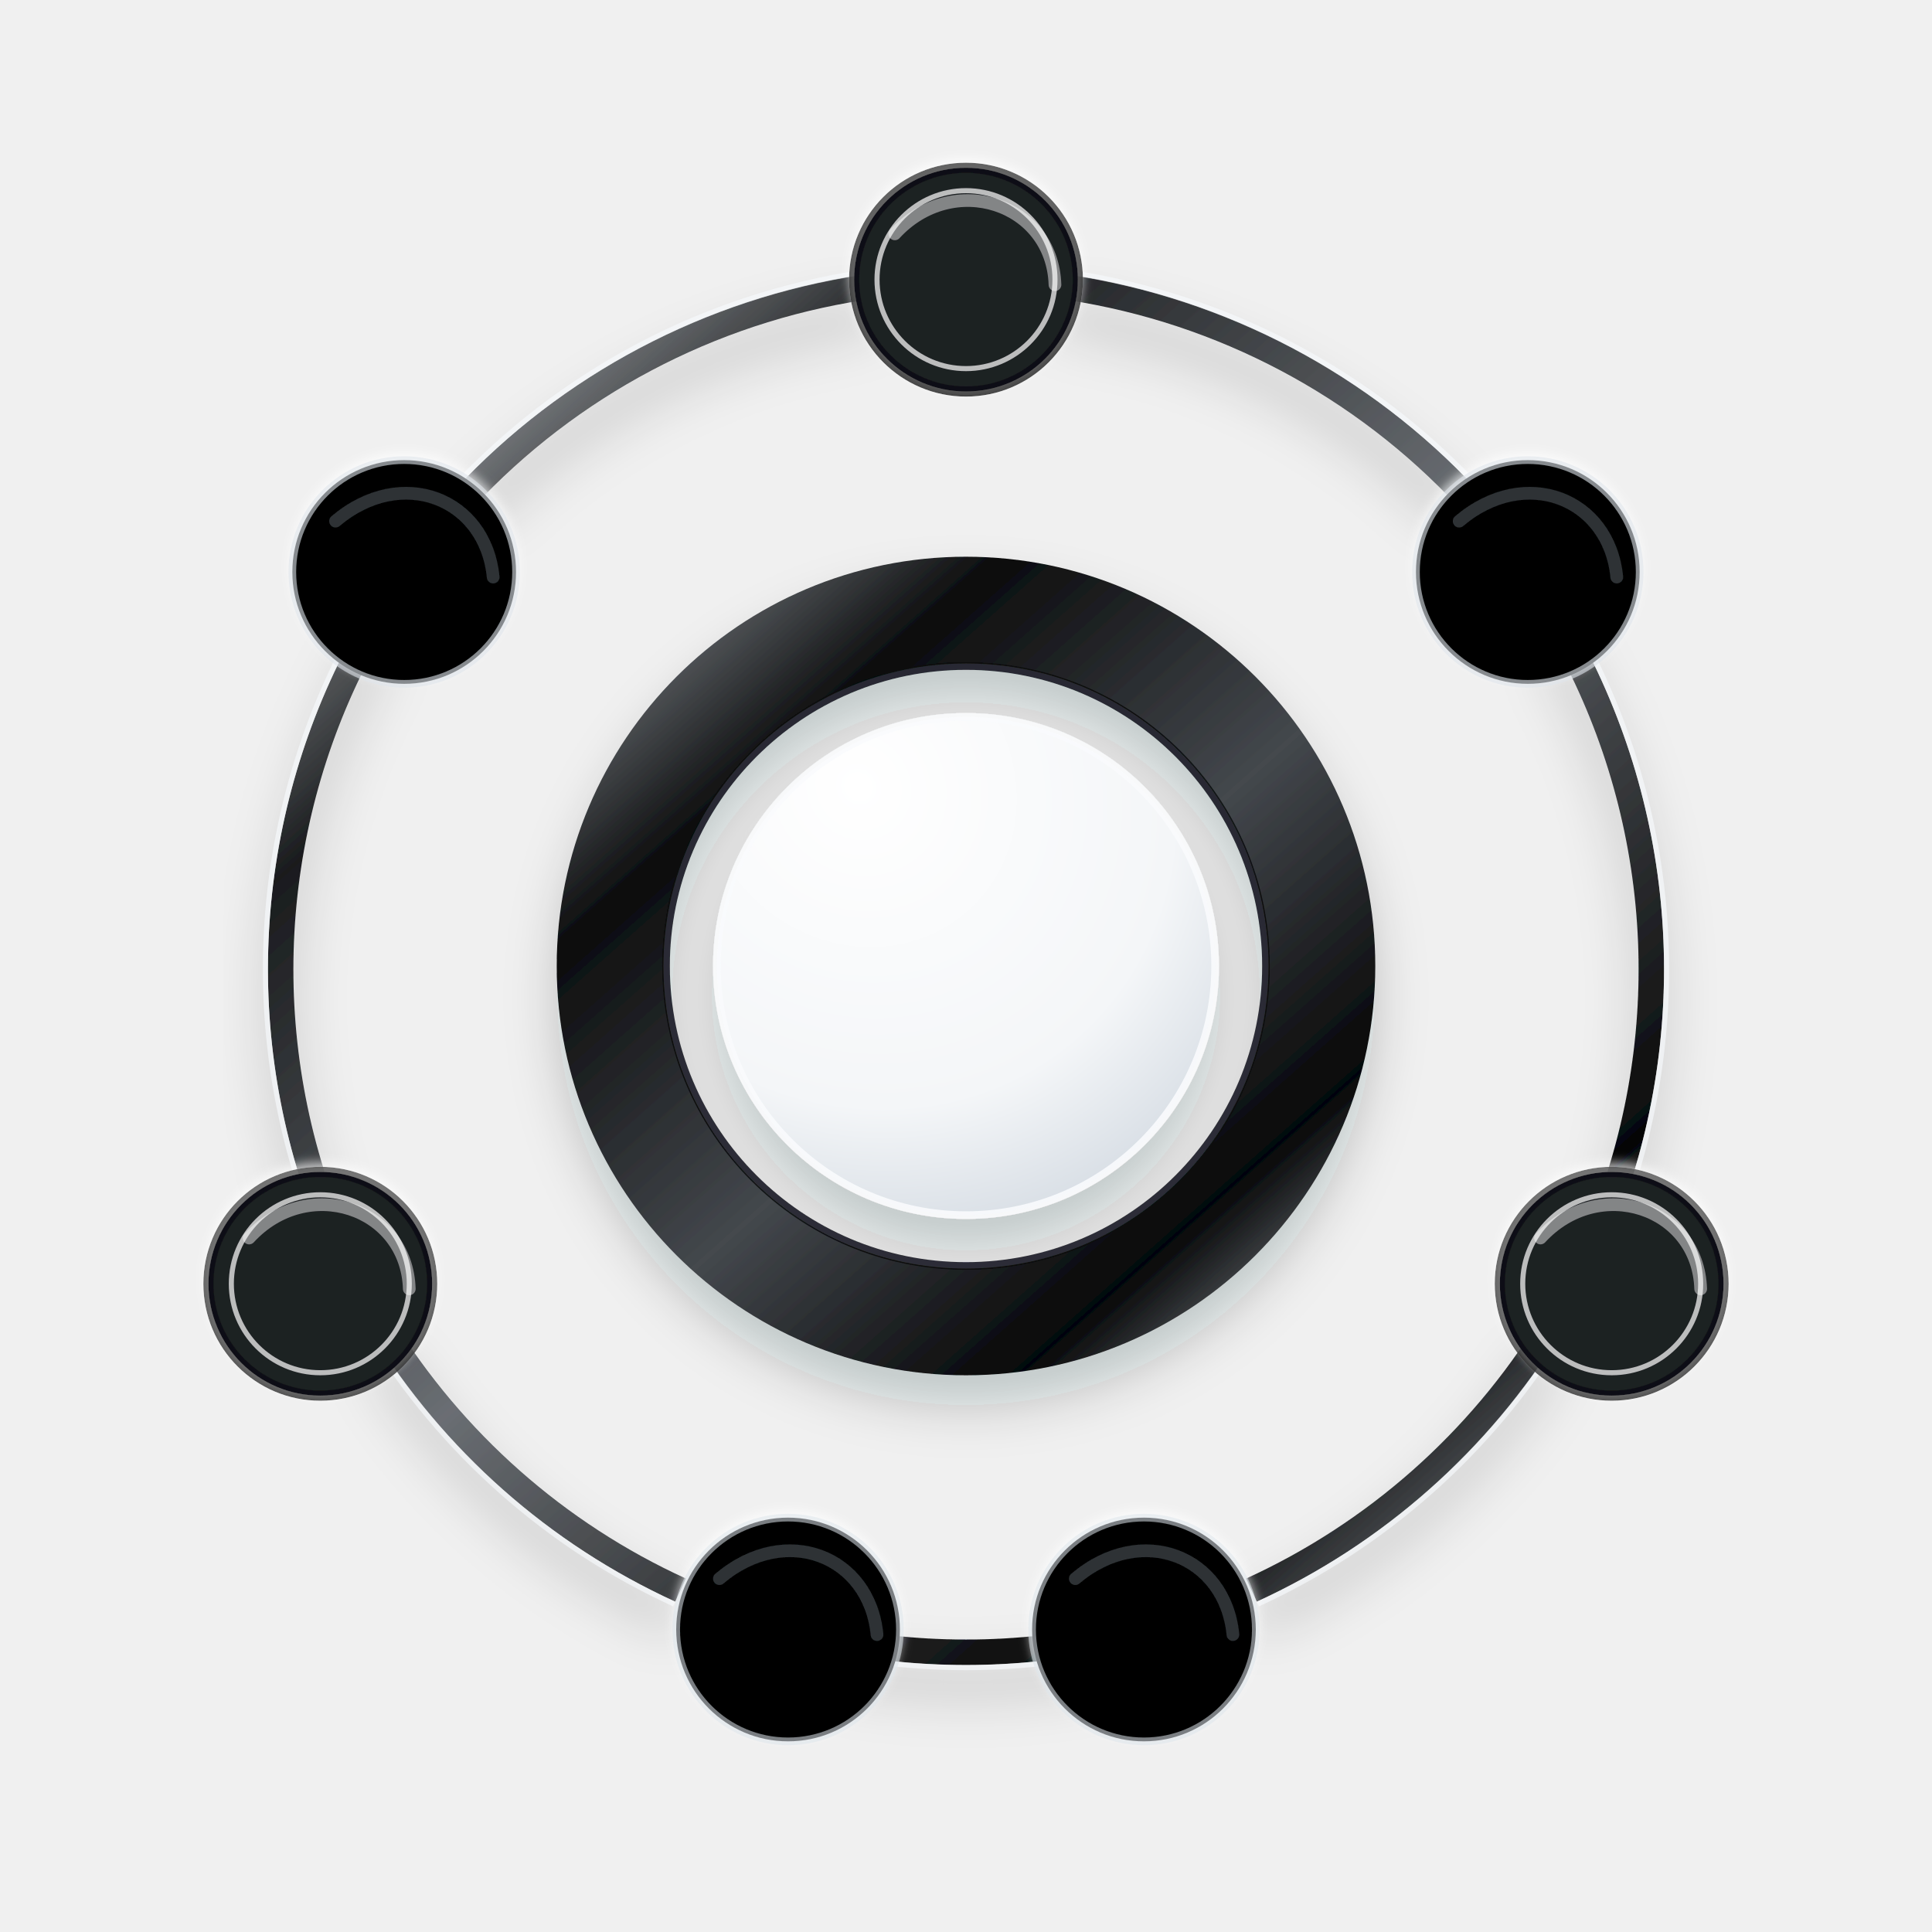
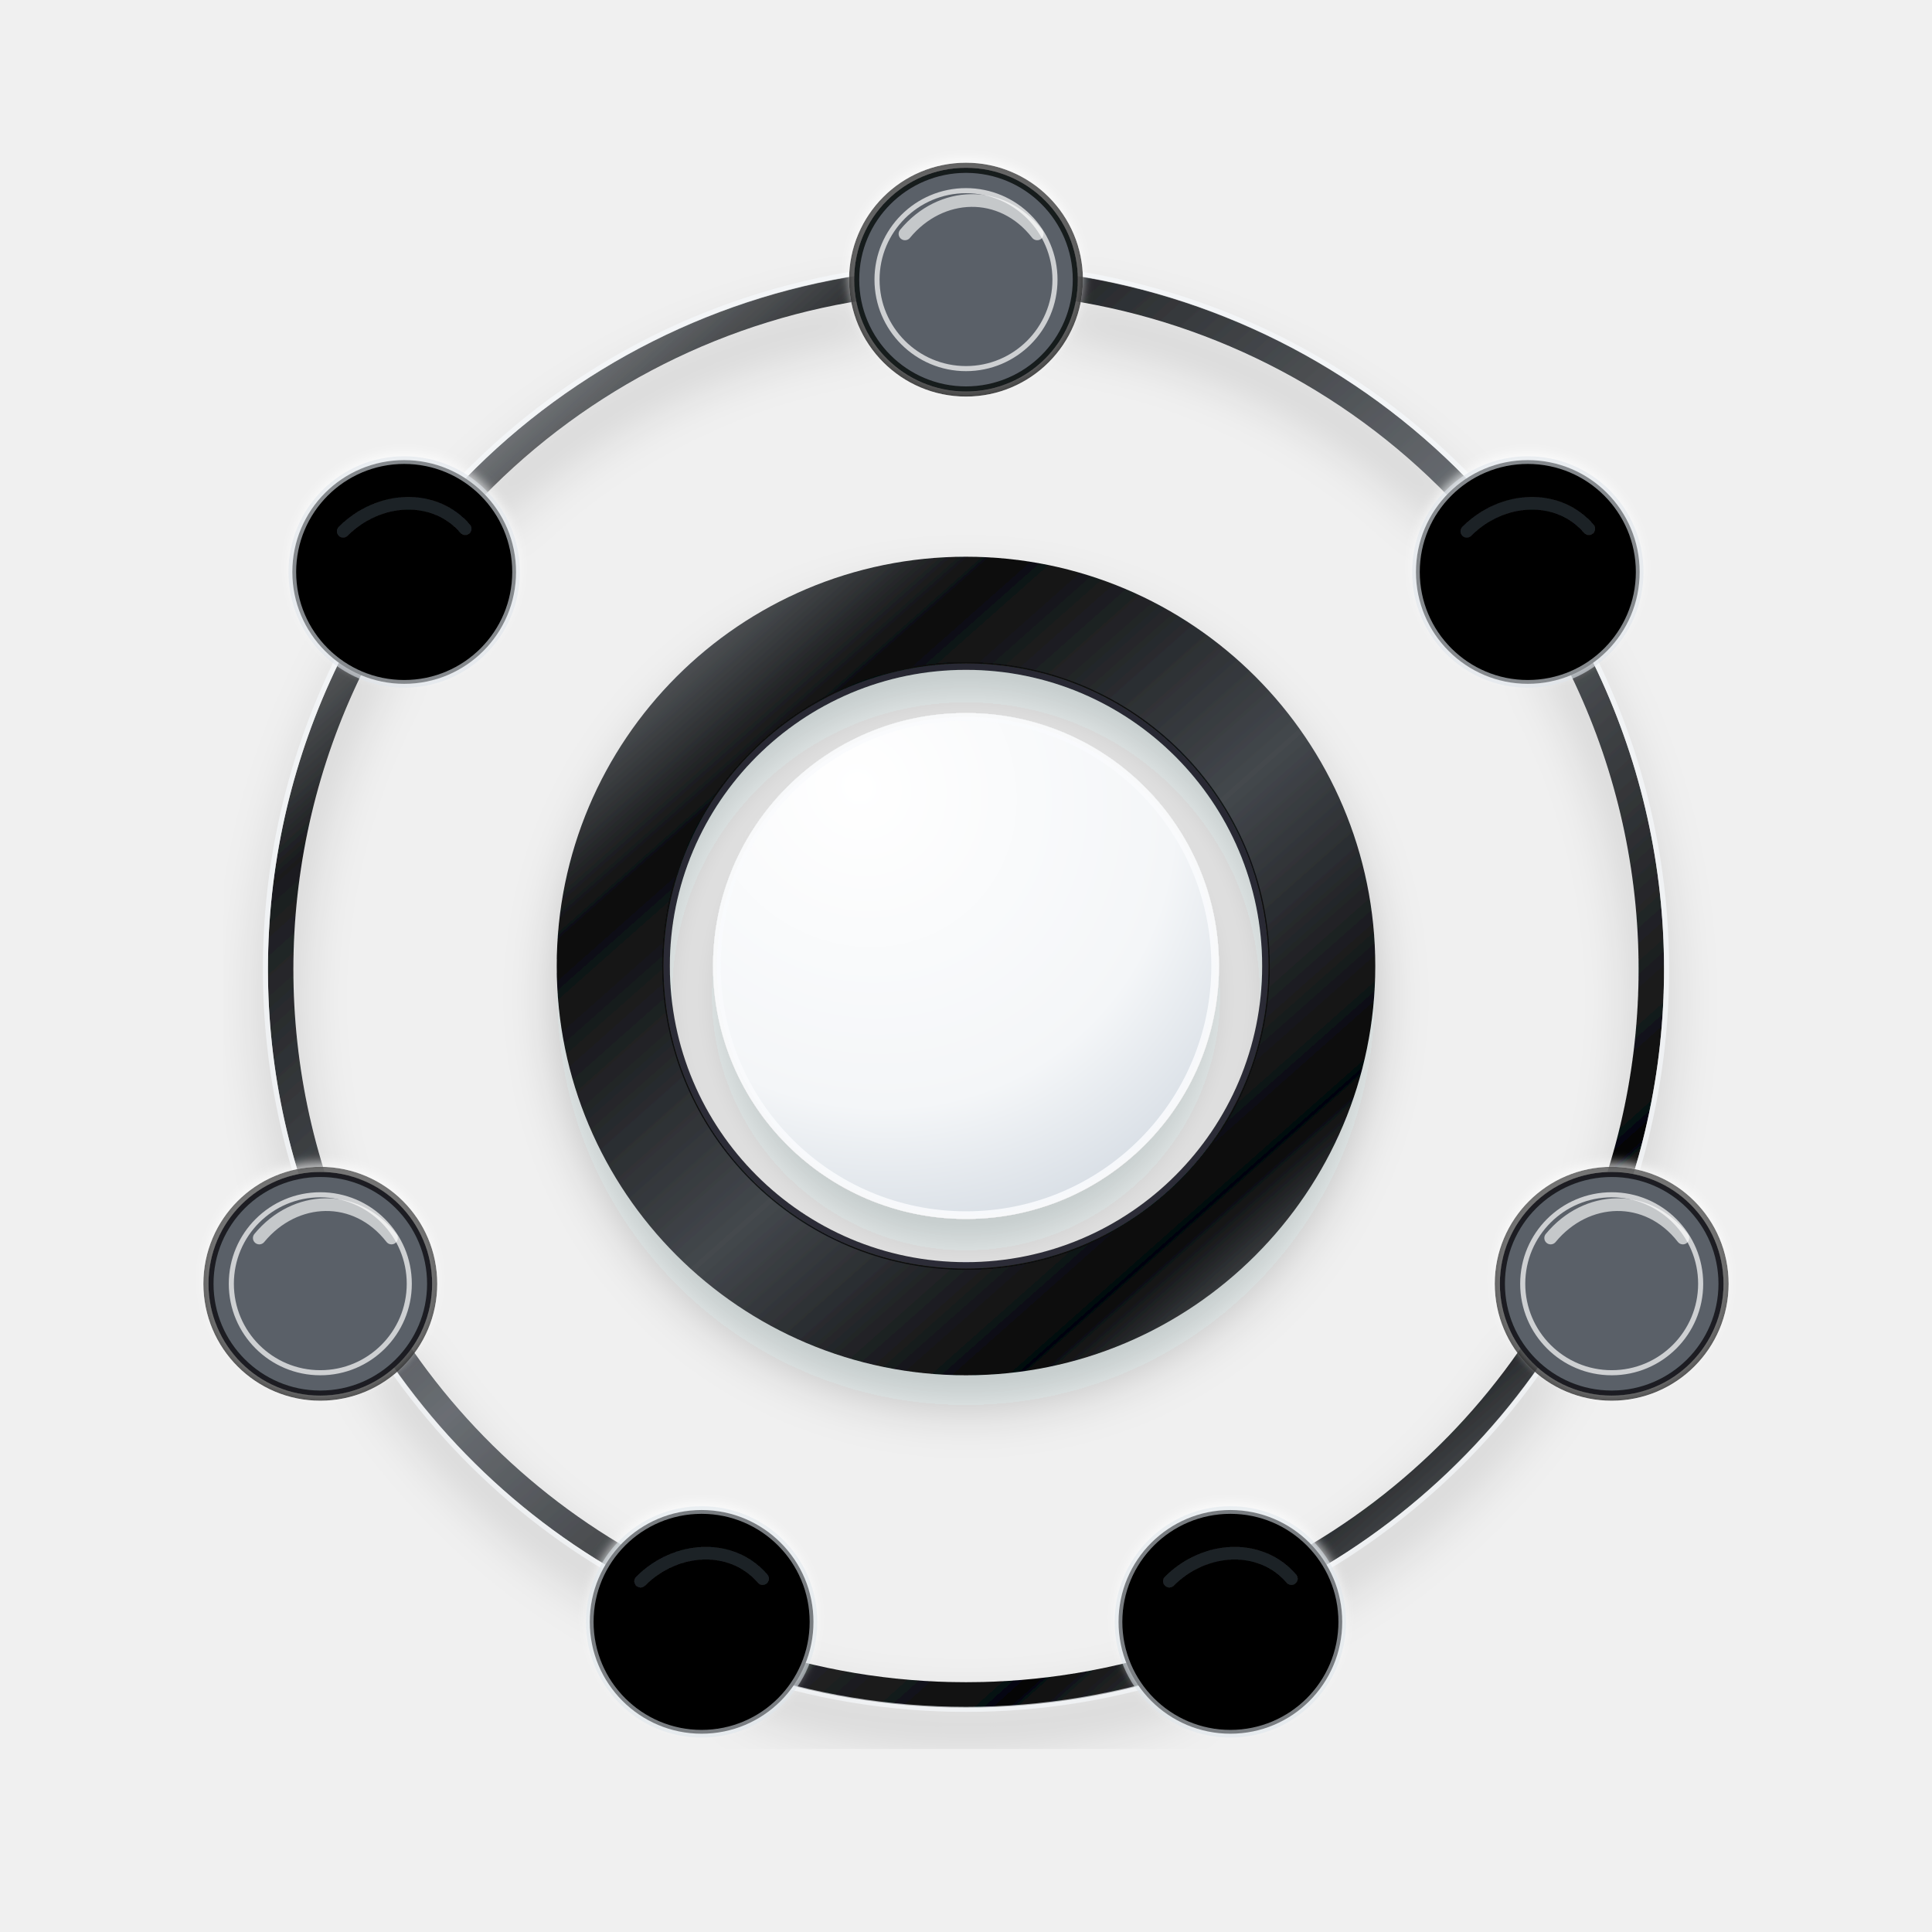
<svg xmlns="http://www.w3.org/2000/svg" width="760" height="760" viewBox="132 132 760 760" fill="none">
  <defs>
    <linearGradient id="metalStroke" x1="262" y1="230" x2="779" y2="807" gradientUnits="userSpaceOnUse">
      <stop offset="0" stop-color="#E8EDF2" />
      <stop offset="0.22" stop-color="#151719" />
      <stop offset="0.48" stop-color="#676B70" />
      <stop offset="0.78" stop-color="#030405" />
      <stop offset="1" stop-color="#C9D0D8" />
    </linearGradient>
    <linearGradient id="ringGrad" x1="370" y1="352" x2="666" y2="686" gradientUnits="userSpaceOnUse">
      <stop offset="0" stop-color="#91979D" />
      <stop offset="0.23" stop-color="#0B0C0D" />
      <stop offset="0.52" stop-color="#44484D" />
      <stop offset="0.78" stop-color="#050607" />
      <stop offset="1" stop-color="#B8C0C8" />
    </linearGradient>
    <radialGradient id="innerDisc" cx="0" cy="0" r="1" gradientUnits="userSpaceOnUse" gradientTransform="translate(470 442) rotate(50) scale(205 190)">
      <stop offset="0" stop-color="#FFFFFF" />
      <stop offset="0.63" stop-color="#F4F6F8" />
      <stop offset="1" stop-color="#CCD4DD" />
    </radialGradient>
-     <radialGradient id="silverNode" cx="0" cy="0" r="1" gradientUnits="userSpaceOnUse" gradientTransform="translate(488 238) rotate(45) scale(72 72)">
+     <radialGradient id="silverNode" cx="0" cy="0" r="1" gradientUnits="userSpaceOnUse" gradientTransform="translate(490 236) rotate(45) scale(78 78)">
      <stop offset="0" stop-color="#FFFFFF" />
-       <stop offset="0.33" stop-color="#D9DEE3" />
-       <stop offset="0.58" stop-color="#80868C" />
-       <stop offset="0.76" stop-color="#F5F7F9" />
-       <stop offset="1" stop-color="#1D2023" />
+       <stop offset="0.18" stop-color="#FDFDFE" />
+       <stop offset="0.40" stop-color="#E5E8EC" />
+       <stop offset="0.62" stop-color="#BFC5CC" />
+       <stop offset="0.80" stop-color="#FAFBFC" />
+       <stop offset="1" stop-color="#5A6068" />
    </radialGradient>
    <radialGradient id="darkNode" cx="0" cy="0" r="1" gradientUnits="userSpaceOnUse" gradientTransform="translate(397 338) rotate(45) scale(78 78)">
-       <stop offset="0" stop-color="#636A70" />
-       <stop offset="0.30" stop-color="#1D2024" />
-       <stop offset="0.72" stop-color="#050607" />
-       <stop offset="1" stop-color="#020303" />
+       <stop offset="0" stop-color="#444B53" />
+       <stop offset="0.28" stop-color="#16191D" />
+       <stop offset="0.72" stop-color="#040506" />
+       <stop offset="1" stop-color="#000000" />
    </radialGradient>
    <filter id="softShadow" x="220" y="170" width="600" height="650" filterUnits="userSpaceOnUse" color-interpolation-filters="sRGB">
      <feDropShadow dx="0" dy="12" stdDeviation="10" flood-color="#1D2430" flood-opacity="0.20" />
    </filter>
    <filter id="nodeShadow" x="180" y="170" width="680" height="700" filterUnits="userSpaceOnUse" color-interpolation-filters="sRGB">
      <feDropShadow dx="0" dy="10" stdDeviation="9" flood-color="#1B2026" flood-opacity="0.28" />
      <feDropShadow dx="0" dy="-2" stdDeviation="2" flood-color="#FFFFFF" flood-opacity="0.75" />
    </filter>
  </defs>
  <g filter="url(#softShadow)" stroke="url(#metalStroke)" stroke-width="10" stroke-linecap="butt" opacity="0.98">
    <path d="M 547.3 244.3 A 270 270 0 0 1 705.5 323.9" />
    <path d="M 743.7 375.4 A 270 270 0 0 1 765.8 604.3" />
    <path d="M 741.9 653.6 A 270 270 0 0 1 624.3 757.5" />
-     <path d="M 571.6 775.3 A 270 270 0 0 1 452.4 775.3" />
+     <path d="M 600.0 784.0 A 270 270 0 0 1 424.0 784.0" />
    <path d="M 399.7 757.5 A 270 270 0 0 1 282.1 653.6" />
    <path d="M 258.2 604.3 A 270 270 0 0 1 280.3 375.4" />
    <path d="M 318.5 323.9 A 270 270 0 0 1 476.7 244.3" />
  </g>
  <g stroke="#F7FAFD" stroke-width="2" stroke-linecap="butt" opacity="0.65">
    <path d="M 547.3 238.4 A 276 276 0 0 1 709.8 319.7" />
    <path d="M 749.0 372.5 A 276 276 0 0 1 771.4 606.4" />
    <path d="M 747.0 656.5 A 276 276 0 0 1 626.8 763.0" />
-     <path d="M 572.9 781.2 A 276 276 0 0 1 451.1 781.2" />
+     <path d="M 601.5 789.5 A 276 276 0 0 1 422.5 789.5" />
    <path d="M 397.2 763.0 A 276 276 0 0 1 277.0 656.5" />
    <path d="M 252.6 606.4 A 276 276 0 0 1 275.0 372.5" />
    <path d="M 314.2 319.7 A 276 276 0 0 1 476.7 238.4" />
  </g>
  <g filter="url(#softShadow)">
    <circle cx="512" cy="512" r="140" fill="none" stroke="url(#ringGrad)" stroke-width="42" />
    <circle cx="512" cy="512" r="118" fill="none" stroke="#050607" stroke-width="3" opacity="0.80" />
    <circle cx="512" cy="512" r="98" fill="url(#innerDisc)" />
    <circle cx="512" cy="512" r="98" stroke="#F9FBFD" stroke-width="3" opacity="0.9" />
  </g>
  <g filter="url(#nodeShadow)">
    <g transform="translate(512 242)">
      <circle r="44" fill="url(#silverNode)" />
      <circle r="44" stroke="#0C0E10" stroke-width="4" opacity="0.85" />
      <circle r="35" stroke="#FFFFFF" stroke-width="2" opacity="0.70" />
-       <path d="M -28 -18 C -5 -43, 34 -30, 35 2" stroke="#FFFFFF" stroke-width="5" stroke-linecap="round" opacity="0.45" />
+       <path d="M -24 -18 C -10 -35, 14 -36, 28 -18" stroke="#FFFFFF" stroke-width="5" stroke-linecap="round" opacity="0.65" />
    </g>
    <g transform="translate(733 357)">
      <circle r="44" fill="url(#darkNode)" />
      <circle r="44" stroke="#DDE4EB" stroke-width="3" opacity="0.60" />
-       <path d="M -27 -20 C -1 -42, 32 -29, 35 2" stroke="#6C747D" stroke-width="5" stroke-linecap="round" opacity="0.42" />
+       <path d="M -24 -16 C -10 -30, 12 -31, 24 -17" stroke="#48515B" stroke-width="5" stroke-linecap="round" opacity="0.42" />
    </g>
    <g transform="translate(766 637)">
      <circle r="44" fill="url(#silverNode)" />
      <circle r="44" stroke="#0C0E10" stroke-width="4" opacity="0.80" />
      <circle r="35" stroke="#FFFFFF" stroke-width="2" opacity="0.70" />
-       <path d="M -28 -18 C -5 -43, 34 -30, 35 2" stroke="#FFFFFF" stroke-width="5" stroke-linecap="round" opacity="0.45" />
+       <path d="M -24 -18 C -10 -35, 14 -36, 28 -18" stroke="#FFFFFF" stroke-width="5" stroke-linecap="round" opacity="0.65" />
    </g>
-     <g transform="translate(582 773)">
+     <g transform="translate(616 770)">
      <circle r="44" fill="url(#darkNode)" />
      <circle r="44" stroke="#DDE4EB" stroke-width="3" opacity="0.55" />
-       <path d="M -27 -20 C -1 -42, 32 -29, 35 2" stroke="#6C747D" stroke-width="5" stroke-linecap="round" opacity="0.42" />
+       <path d="M -24 -16 C -10 -30, 12 -31, 24 -17" stroke="#48515B" stroke-width="5" stroke-linecap="round" opacity="0.42" />
    </g>
-     <g transform="translate(442 773)">
+     <g transform="translate(408 770)">
      <circle r="44" fill="url(#darkNode)" />
      <circle r="44" stroke="#DDE4EB" stroke-width="3" opacity="0.55" />
-       <path d="M -27 -20 C -1 -42, 32 -29, 35 2" stroke="#6C747D" stroke-width="5" stroke-linecap="round" opacity="0.42" />
+       <path d="M -24 -16 C -10 -30, 12 -31, 24 -17" stroke="#48515B" stroke-width="5" stroke-linecap="round" opacity="0.42" />
    </g>
    <g transform="translate(258 637)">
      <circle r="44" fill="url(#silverNode)" />
      <circle r="44" stroke="#0C0E10" stroke-width="4" opacity="0.80" />
      <circle r="35" stroke="#FFFFFF" stroke-width="2" opacity="0.70" />
-       <path d="M -28 -18 C -5 -43, 34 -30, 35 2" stroke="#FFFFFF" stroke-width="5" stroke-linecap="round" opacity="0.45" />
+       <path d="M -24 -18 C -10 -35, 14 -36, 28 -18" stroke="#FFFFFF" stroke-width="5" stroke-linecap="round" opacity="0.65" />
    </g>
    <g transform="translate(291 357)">
      <circle r="44" fill="url(#darkNode)" />
      <circle r="44" stroke="#DDE4EB" stroke-width="3" opacity="0.60" />
-       <path d="M -27 -20 C -1 -42, 32 -29, 35 2" stroke="#6C747D" stroke-width="5" stroke-linecap="round" opacity="0.42" />
+       <path d="M -24 -16 C -10 -30, 12 -31, 24 -17" stroke="#48515B" stroke-width="5" stroke-linecap="round" opacity="0.42" />
    </g>
  </g>
</svg>
